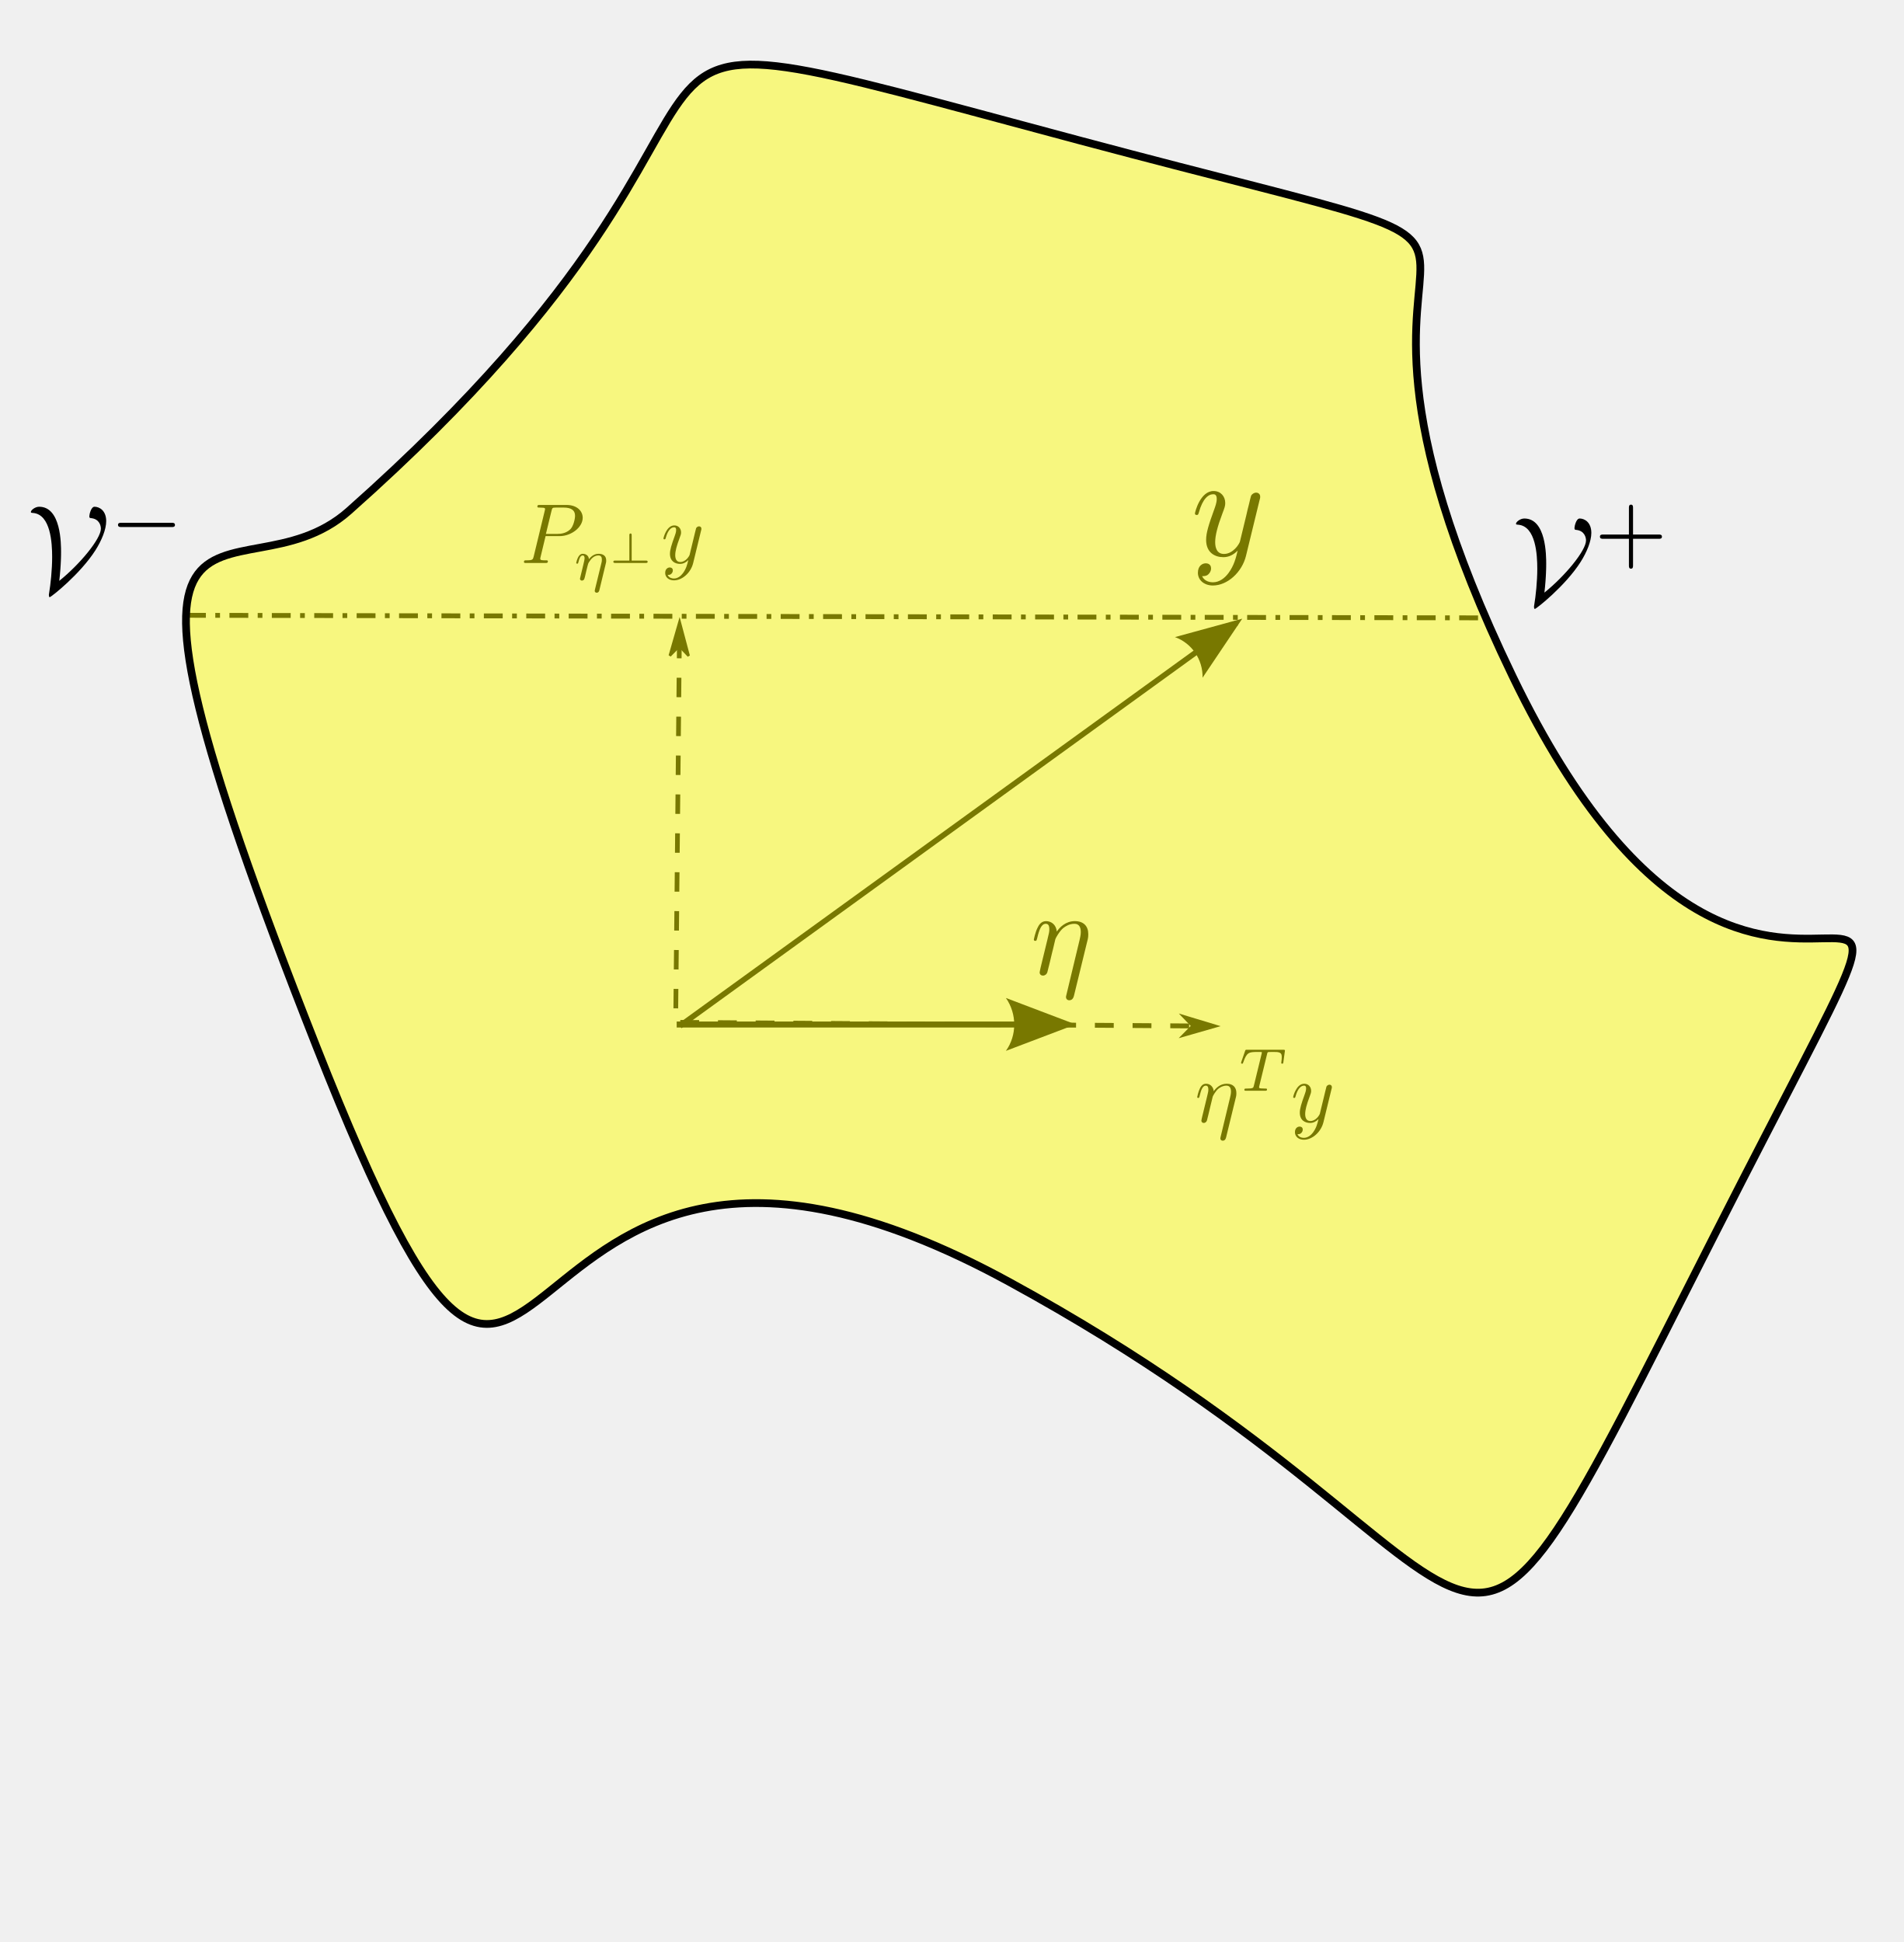
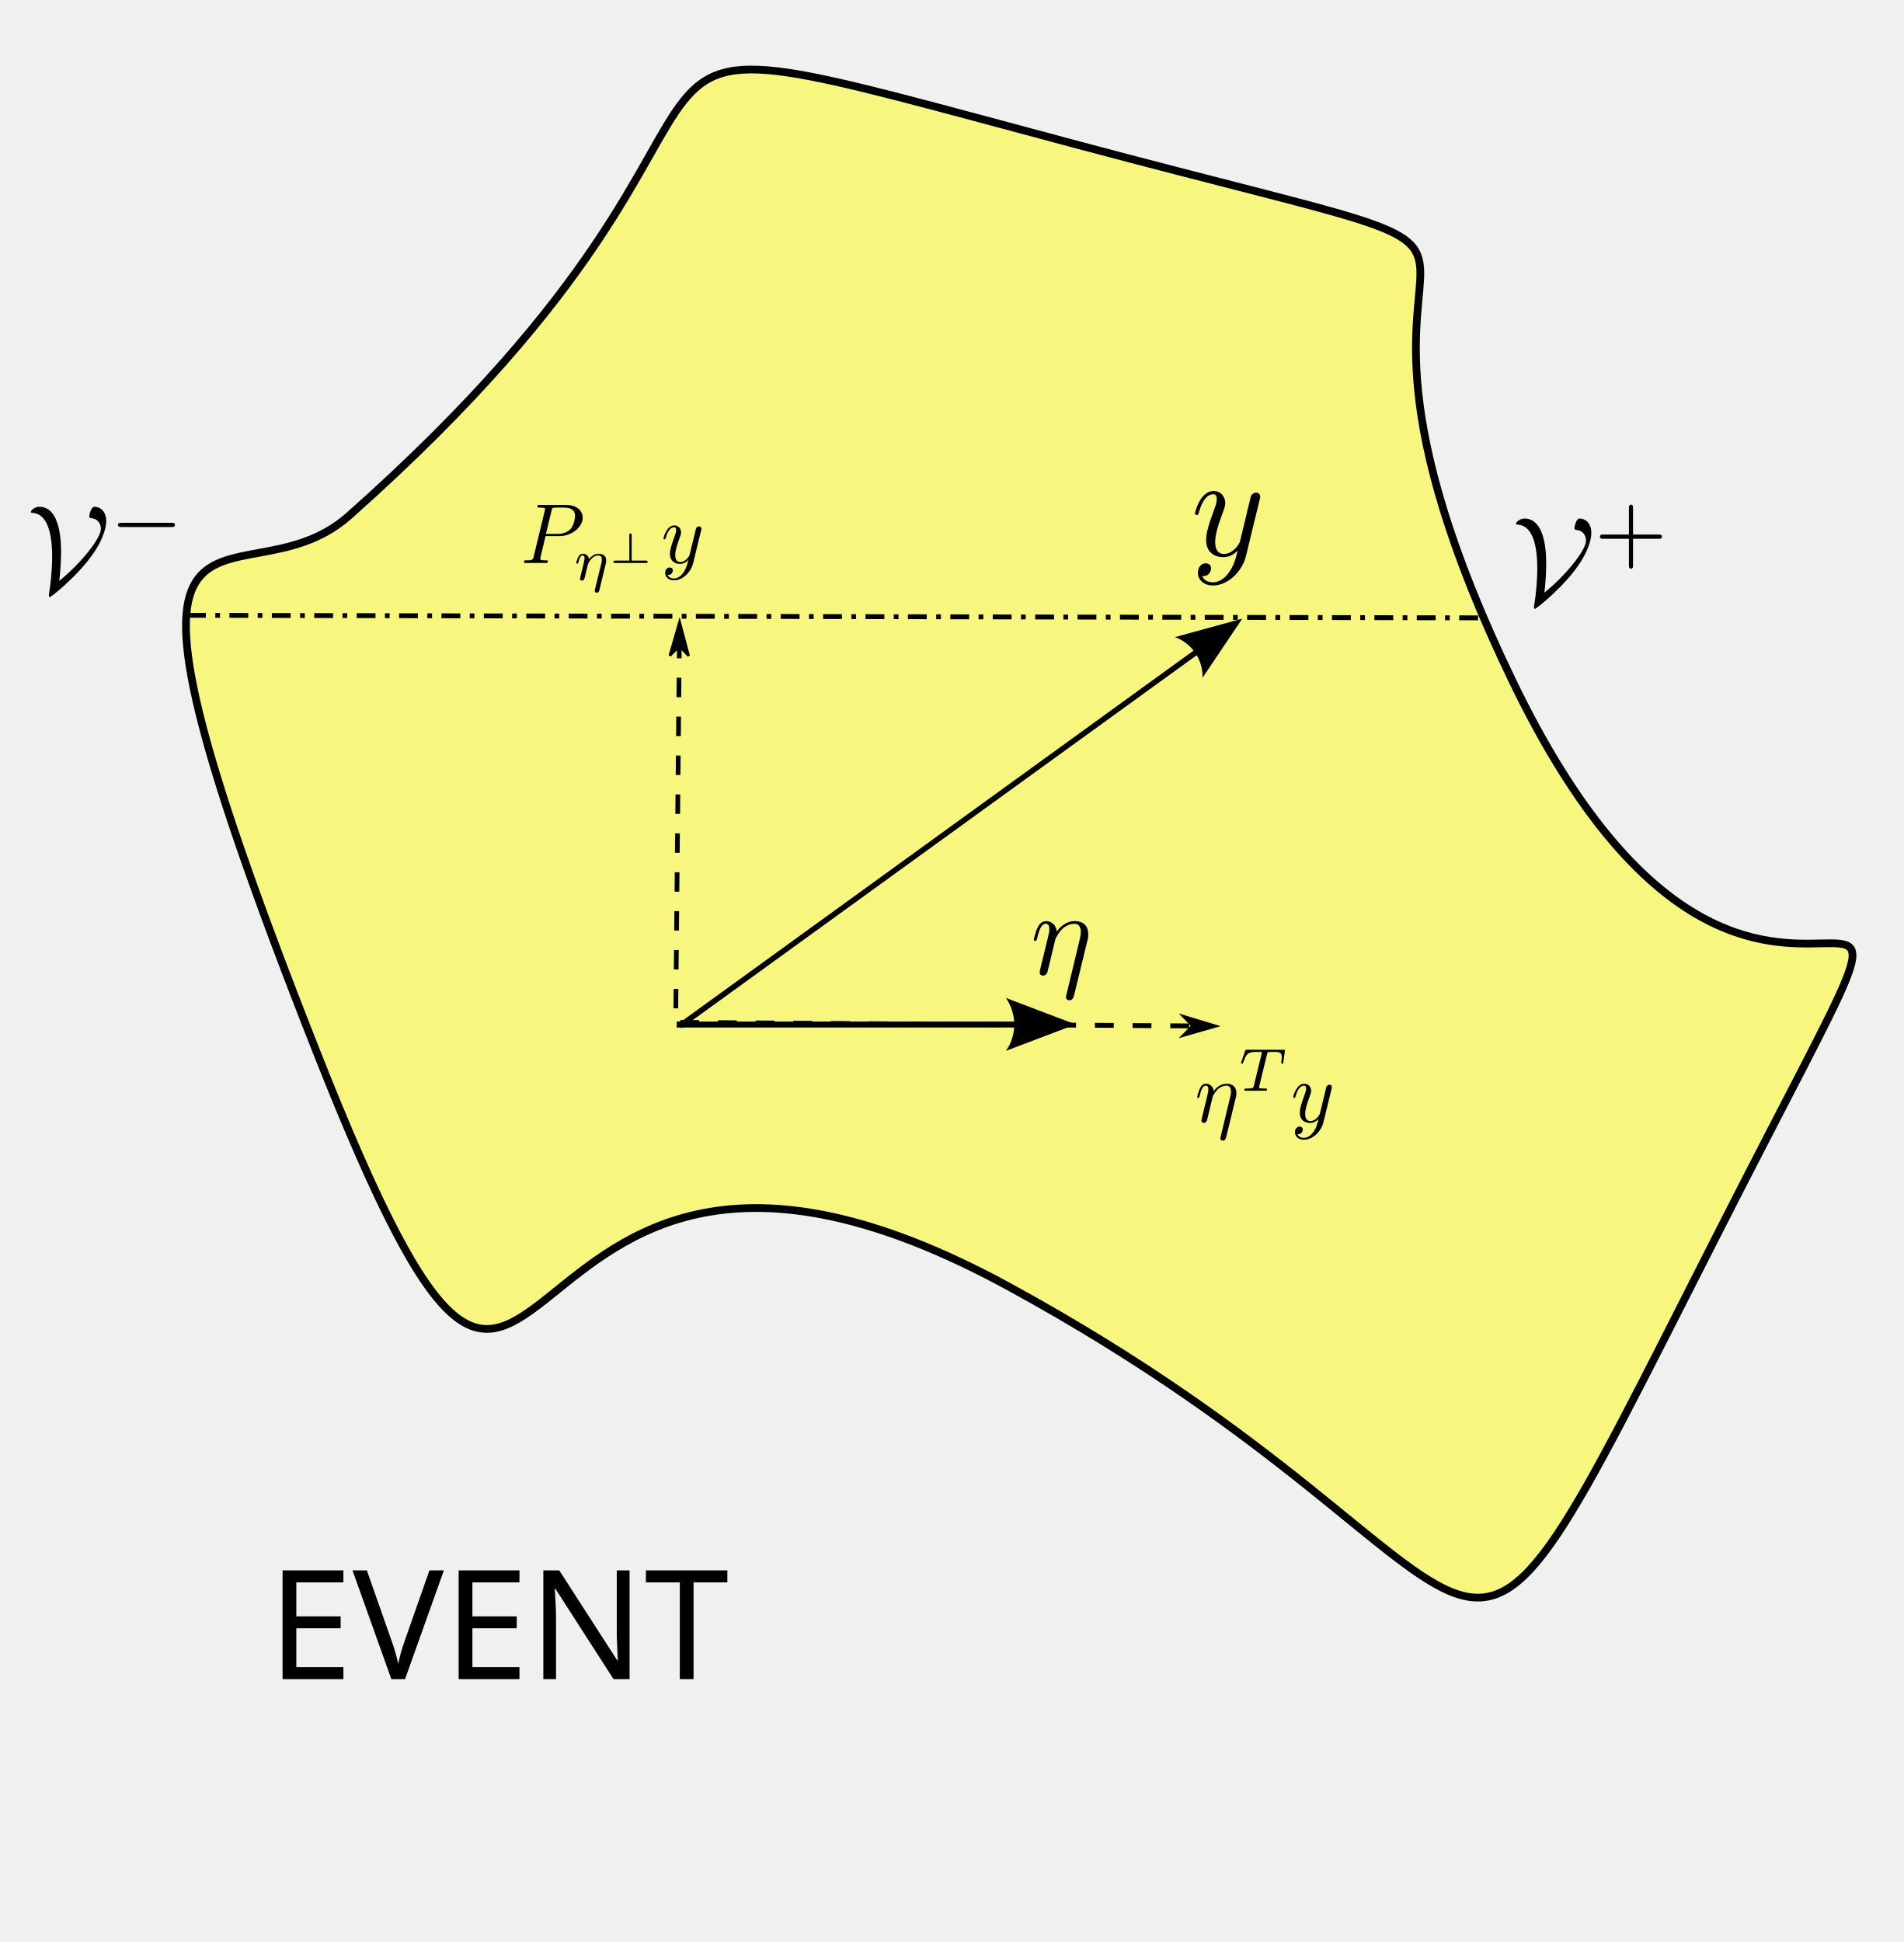
<svg xmlns="http://www.w3.org/2000/svg" xmlns:ns1="http://www.openswatchbook.org/uri/2009/osb" width="500" height="510" id="svg2" version="1.1">
  <defs id="defs4">
    <marker orient="auto" refY="0" refX="0" id="EmptyTriangleOutL" style="overflow:visible">
      <path id="path5072" d="m 5.77,0 -8.65,5 0,-10 8.65,5 z" style="fill:#ffffff;fill-rule:evenodd;stroke:#000000;stroke-width:1pt" transform="matrix(0.8,0,0,0.8,-4.8,0)" />
    </marker>
    <marker orient="auto" refY="0" refX="0" id="Tail" style="overflow:visible">
      <g id="g4948" transform="scale(-1.2,-1.2)">
        <path id="path4950" d="M -3.805,-3.959 0.544,0" style="fill:none;stroke:#000000;stroke-width:0.8;stroke-linecap:round" />
        <path id="path4952" d="M -1.287,-3.959 3.062,0" style="fill:none;stroke:#000000;stroke-width:0.8;stroke-linecap:round" />
        <path id="path4954" d="M 1.305,-3.959 5.654,0" style="fill:none;stroke:#000000;stroke-width:0.8;stroke-linecap:round" />
        <path id="path4956" d="M -3.805,4.178 0.544,0.22" style="fill:none;stroke:#000000;stroke-width:0.8;stroke-linecap:round" />
        <path id="path4958" d="M -1.287,4.178 3.062,0.22" style="fill:none;stroke:#000000;stroke-width:0.8;stroke-linecap:round" />
        <path id="path4960" d="M 1.305,4.178 5.654,0.22" style="fill:none;stroke:#000000;stroke-width:0.8;stroke-linecap:round" />
      </g>
    </marker>
    <marker orient="auto" refY="0" refX="0" id="Arrow1Lend" style="overflow:visible">
      <path id="path4915" d="M 0,0 5,-5 -12.5,0 5,5 0,0 z" style="fill-rule:evenodd;stroke:#000000;stroke-width:1pt" transform="matrix(-0.8,0,0,-0.8,-10,0)" />
    </marker>
    <marker orient="auto" refY="0" refX="0" id="Arrow1Mend" style="overflow:visible">
      <path id="path4921" d="M 0,0 5,-5 -12.5,0 5,5 0,0 z" style="fill-rule:evenodd;stroke:#000000;stroke-width:1pt" transform="matrix(-0.4,0,0,-0.4,-4,0)" />
    </marker>
    <linearGradient id="linearGradient6482" ns1:paint="solid">
      <stop style="stop-color:#000000;stop-opacity:1;" offset="0" id="stop6484" />
    </linearGradient>
    <marker orient="auto" refY="0" refX="0" id="TriangleOutL" style="overflow:visible">
      <path id="path5054" d="m 5.77,0 -8.65,5 0,-10 8.65,5 z" style="fill-rule:evenodd;stroke:#000000;stroke-width:1pt" transform="scale(0.8,0.8)" />
    </marker>
    <marker orient="auto" refY="0" refX="0" id="Arrow2Lend" style="overflow:visible">
      <path id="path4933" style="fill-rule:evenodd;stroke-width:0.625;stroke-linejoin:round" d="M 8.719,4.034 -2.207,0.016 8.719,-4.002 c -1.745,2.372 -1.735,5.617 -6e-7,8.035 z" transform="matrix(-1.1,0,0,-1.1,-1.1,0)" />
    </marker>
    <clipPath clipPathUnits="userSpaceOnUse" id="clipPath11921">
      <rect style="fill:none;stroke-width:1.3;stroke-miterlimit:4;stroke-dasharray:5.2, 2.6, 1.3, 2.6;stroke-dashoffset:0" id="rect11923" width="1211.945" height="1236.245" x="-139.751" y="42.475" ry="0" />
    </clipPath>
    <clipPath clipPathUnits="userSpaceOnUse" id="clipPath11925">
      <rect style="fill:none;stroke-width:1.3;stroke-miterlimit:4;stroke-dasharray:5.2, 2.6, 1.3, 2.6;stroke-dashoffset:0" id="rect11927" width="756.528" height="771.696" x="240.395" y="-267.849" ry="0" />
    </clipPath>
    <clipPath clipPathUnits="userSpaceOnUse" id="clipPath11929">
      <rect style="fill:none;stroke-width:1.3;stroke-miterlimit:4;stroke-dasharray:5.2, 2.6, 1.3, 2.6;stroke-dashoffset:0" id="rect11931" width="1188.922" height="1212.76" x="-556.942" y="-293.509" ry="0" />
    </clipPath>
    <clipPath clipPathUnits="userSpaceOnUse" id="clipPath11933">
      <rect style="fill:none;stroke-width:1.3;stroke-miterlimit:4;stroke-dasharray:5.2, 2.6, 1.3, 2.6;stroke-dashoffset:0" id="rect11935" width="828.691" height="845.307" x="223.545" y="132.898" ry="0" />
    </clipPath>
    <clipPath clipPathUnits="userSpaceOnUse" id="clipPath11937">
      <rect style="fill:none;stroke-width:1.3;stroke-miterlimit:4;stroke-dasharray:5.2, 2.6, 1.3, 2.6;stroke-dashoffset:0" id="rect11939" width="828.691" height="845.307" x="-437.223" y="124.946" ry="0" />
    </clipPath>
    <clipPath clipPathUnits="userSpaceOnUse" id="clipPath11941">
      <rect style="fill:none;stroke-width:1.3;stroke-miterlimit:4;stroke-dasharray:5.2, 2.6, 1.3, 2.6;stroke-dashoffset:0" id="rect11943" width="704.822" height="718.954" x="-207.076" y="177.055" ry="0" />
    </clipPath>
    <clipPath clipPathUnits="userSpaceOnUse" id="clipPath11945">
      <rect style="fill:none;stroke-width:1.3;stroke-miterlimit:4;stroke-dasharray:5.2, 2.6, 1.3, 2.6;stroke-dashoffset:0" id="rect11947" width="519.669" height="530.088" x="104.194" y="139.36" ry="0" />
    </clipPath>
    <clipPath clipPathUnits="userSpaceOnUse" id="clipPath11949">
      <rect style="fill:none;stroke-width:1.3;stroke-miterlimit:4;stroke-dasharray:5.2, 2.6, 1.3, 2.6;stroke-dashoffset:0" id="rect11951" width="855.703" height="872.86" x="-242.481" y="-45.967" ry="0" />
    </clipPath>
    <clipPath clipPathUnits="userSpaceOnUse" id="clipPath11953">
      <rect style="fill:none;stroke-width:1.3;stroke-miterlimit:4;stroke-dasharray:5.2, 2.6, 1.3, 2.6;stroke-dashoffset:0" id="rect11955" width="519.669" height="530.088" x="104.194" y="139.36" ry="0" />
    </clipPath>
    <clipPath clipPathUnits="userSpaceOnUse" id="clipPath11957">
      <rect style="fill:none;stroke-width:1.3;stroke-miterlimit:4;stroke-dasharray:5.2, 2.6, 1.3, 2.6;stroke-dashoffset:0" id="rect11959" width="519.669" height="530.088" x="104.194" y="139.36" ry="0" />
    </clipPath>
    <clipPath clipPathUnits="userSpaceOnUse" id="clipPath11961">
      <rect style="fill:none;stroke-width:1.3;stroke-miterlimit:4;stroke-dasharray:5.2, 2.6, 1.3, 2.6;stroke-dashoffset:0" id="rect11963" width="519.669" height="530.088" x="104.194" y="139.36" ry="0" />
    </clipPath>
    <clipPath clipPathUnits="userSpaceOnUse" id="clipPath11965">
      <rect style="fill:none;stroke-width:1.3;stroke-miterlimit:4;stroke-dasharray:5.2, 2.6, 1.3, 2.6;stroke-dashoffset:0" id="rect11967" width="519.669" height="530.088" x="104.194" y="139.36" ry="0" />
    </clipPath>
    <clipPath clipPathUnits="userSpaceOnUse" id="clipPath11969">
      <rect style="fill:none;stroke-width:1.3;stroke-miterlimit:4;stroke-dasharray:5.2, 2.6, 1.3, 2.6;stroke-dashoffset:0" id="rect11971" width="519.669" height="530.088" x="104.194" y="139.36" ry="0" />
    </clipPath>
    <clipPath clipPathUnits="userSpaceOnUse" id="clipPath11973">
      <rect style="fill:none;stroke-width:1.3;stroke-miterlimit:4;stroke-dasharray:5.2, 2.6, 1.3, 2.6;stroke-dashoffset:0" id="rect11975" width="519.669" height="530.088" x="104.194" y="139.36" ry="0" />
    </clipPath>
  </defs>
+   <g id="layer2">
+     <path style="fill:#ffff00;fill-opacity:0.471;stroke:#000000;stroke-width:2.03;stroke-linecap:round;stroke-miterlimit:4;stroke-opacity:1;stroke-dasharray:none" d="M 450.442,325.238 C 372.531,478.554 409.441,416.708 264.92,337.89 120.398,259.073 149.144,443.474 83.074,276.09 17.004,108.707 61.636,162.075 91.639,135.453 226.039,16.199 127.681,-3.449 283.322,38.127 c 155.641,41.576 45.469,-0.969 113.904,140.784 68.435,141.753 131.127,-6.989 53.216,146.327 z" id="path4374" />
+     <text xml:space="preserve" style="font-size:40px;font-style:normal;font-weight:normal;line-height:125%;letter-spacing:0px;word-spacing:0px;fill:#000000;fill-opacity:1;stroke:none;font-family:Sans" x="70.331" y="440.971" id="text4333">
+       <tspan id="tspan4335" x="70.331" y="440.971">EVENT</tspan>
+     </text>
+     <text id="text4337" y="440.971" x="70.331" style="font-size:40px;font-style:normal;font-weight:normal;line-height:125%;letter-spacing:0px;word-spacing:0px;fill:#000000;fill-opacity:1;stroke:none;font-family:Sans" xml:space="preserve">
+       <tspan y="440.971" x="70.331" id="tspan4339" />
+     </text>
+   </g>
  <g id="layer1" transform="translate(0,-542.3622)">
    <path style="fill:none;stroke:#000000;stroke-width:1.6;stroke-linecap:butt;stroke-linejoin:miter;stroke-miterlimit:4;stroke-opacity:1;stroke-dasharray:none;marker-end:url(#Arrow2Lend)" d="m 335.248,397.934 107.943,0" id="path5898" clip-path="url(#clipPath11969)" transform="matrix(0.9517974,0,0,0.9822087,-141.386,420.5625)" />
    <path id="path6488" d="M 336.151,398.305 489.678,290.587" style="fill:none;stroke:#000000;stroke-width:1.5;stroke-linecap:butt;stroke-linejoin:miter;stroke-miterlimit:4;stroke-opacity:1;stroke-dasharray:none;marker-end:url(#Arrow2Lend)" clip-path="url(#clipPath11965)" transform="matrix(0.9517974,0,0,0.9822087,-141.386,420.5625)" />
    <rect style="fill:none;stroke-width:1;stroke-miterlimit:4;stroke-dasharray:3, 3;stroke-dashoffset:0" id="rect6496" width="17" height="15" x="519" y="384.362" clip-path="url(#clipPath11961)" transform="matrix(0.9517974,0,0,0.9822087,-141.386,420.5625)" />
    <path style="fill:none;stroke:#000000;stroke-width:1.3;stroke-linecap:butt;stroke-linejoin:miter;stroke-miterlimit:4;stroke-opacity:1;stroke-dasharray:5.2, 5.2;stroke-dashoffset:0;marker-end:url(#Arrow1Mend)" d="m 336.238,397.371 146.524,0.983" id="path6686" clip-path="url(#clipPath11957)" transform="matrix(0.9517974,0,0,0.9822087,-141.386,420.5625)" />
    <path id="path8632" d="m 200.148,288.518 356.704,0.688" style="fill:none;stroke:#000000;stroke-width:1.3;stroke-linecap:butt;stroke-linejoin:miter;stroke-miterlimit:4;stroke-opacity:1;stroke-dasharray:5.2, 2.6, 1.3, 2.6;stroke-dashoffset:0;marker-end:none" clip-path="url(#clipPath11953)" transform="matrix(0.9517974,0,0,0.9822087,-141.386,420.5625)" />
    <g transform="matrix(0.5780268,0,0,0.5964956,97.94621,584.862)" id="g10448" clip-path="url(#clipPath11949)">
      <g style="font-style:normal;font-variant:normal;font-weight:normal;font-stretch:normal;letter-spacing:normal;word-spacing:normal;text-anchor:start;fill:none;stroke:#000000;stroke-linecap:butt;stroke-linejoin:miter;stroke-miterlimit:10.433;stroke-opacity:1;stroke-dasharray:none;stroke-dashoffset:0" id="content" transform="matrix(1.062992,0,0,-1.062992,-186.0236,789.2717)" xml:space="preserve" stroke-miterlimit="10.433" font-style="normal" font-variant="normal" font-weight="normal" font-stretch="normal" font-size-adjust="none" letter-spacing="normal" word-spacing="normal">
        <path style="fill:#000000;stroke-width:0" d="m 480.31,419.8 0.04,0.16 0.05,0.16 0.04,0.16 0.04,0.16 0.03,0.15 0.03,0.16 0.03,0.16 0.03,0.17 0.03,0.16 0.02,0.18 0.01,0.09 0.01,0.09 0,0.1 0.01,0.1 0.01,0.1 0,0.1 0.01,0.11 0,0.1 0,0.12 0.01,0.11 0,0.12 0,0.13 c 0,3.24 -2,5.33 -5.73,5.33 -3.94,0 -6.53,-2.59 -7.72,-4.34 -0.25,2.84 -2.34,4.34 -4.58,4.34 -2.3,0 -3.24,-1.95 -3.69,-2.84 -0.9,-1.7 -1.54,-4.68 -1.54,-4.83 0,-0.5 0.49,-0.5 0.59,-0.5 0.5,0 0.55,0.05 0.85,1.14 0.84,3.54 1.84,5.93 3.64,5.93 0.84,0 1.54,-0.4 1.54,-2.29 0,-1.04 -0.15,-1.59 -0.8,-4.18 l -2.89,-11.51 c -0.15,-0.75 -0.45,-1.89 -0.45,-2.14 0,-0.9 0.7,-1.35 1.45,-1.35 0.6,0 1.5,0.4 1.84,1.4 0.05,0.1 0.65,2.44 0.95,3.68 l 1.1,4.49 c 0.29,1.09 0.59,2.19 0.84,3.34 0.1,0.29 0.5,1.94 0.55,2.23 0.15,0.45 1.7,3.24 3.39,4.59 1.09,0.8 2.64,1.74 4.78,1.74 2.14,0 2.69,-1.69 2.69,-3.49 0,-0.25 0,-1.14 -0.5,-3.13 l -5.68,-22.92 c -0.15,-0.59 -0.15,-0.7 -0.15,-0.79 0,-0.75 0.55,-1.35 1.4,-1.35 1.54,0 1.89,1.44 2.04,1.99 z" id="path10451" />
      </g>
    </g>
    <flowRoot style="font-size:40px;font-style:normal;font-weight:normal;line-height:125%;letter-spacing:0px;word-spacing:0px;fill:#000000;fill-opacity:1;stroke:none;font-family:Sans" id="flowRoot10486" xml:space="preserve">
      <flowRegion id="flowRegion10488">
        <rect y="350.362" x="311" height="44" width="51" id="rect10490" />
      </flowRegion>
      <flowPara id="flowPara10492" />
    </flowRoot>
    <path id="path10692" d="m 335.006,393.611 1.025,-102.075" style="fill:none;stroke:#000000;stroke-width:1.3;stroke-linecap:butt;stroke-linejoin:miter;stroke-miterlimit:4;stroke-opacity:1;stroke-dasharray:5.2, 5.2;stroke-dashoffset:0;marker-end:url(#Arrow1Mend)" clip-path="url(#clipPath11945)" transform="matrix(0.9517974,0,0,0.9822087,-141.386,420.5625)" />
    <g transform="matrix(0.7017648,0,0,0.7241872,103.1042,429.222)" id="g11019" clip-path="url(#clipPath11941)">
      <g style="font-style:normal;font-variant:normal;font-weight:normal;font-stretch:normal;letter-spacing:normal;word-spacing:normal;text-anchor:start;fill:none;stroke:#000000;stroke-linecap:butt;stroke-linejoin:miter;stroke-miterlimit:10.433;stroke-opacity:1;stroke-dasharray:none;stroke-dashoffset:0" id="g11021" transform="matrix(1.062992,0,0,-1.062992,-186.0236,789.2717)" xml:space="preserve" stroke-miterlimit="10.433" font-style="normal" font-variant="normal" font-weight="normal" font-stretch="normal" font-size-adjust="none" letter-spacing="normal" word-spacing="normal">
        <path style="fill:#000000;stroke-width:0" d="m 480.21,424.98 0.01,0.03 0.01,0.03 0.01,0.03 0.01,0.03 0.01,0.06 0.02,0.05 0.01,0.06 0.01,0.04 0.02,0.05 0.01,0.04 0.01,0.04 0.01,0.04 0,0.04 0.01,0.04 0.01,0.03 0,0.03 0.01,0.03 0.01,0.03 0,0.03 0,0.03 0.01,0.03 0,0.02 0,0.06 0.01,0.05 0,0.05 0,0.05 0,0.03 0,0.03 0,0.03 0,0.03 c 0,0.9 -0.7,1.35 -1.45,1.35 -0.5,0 -1.29,-0.3 -1.74,-1.05 -0.1,-0.24 -0.5,-1.79 -0.7,-2.69 -0.34,-1.29 -0.7,-2.64 -0.99,-3.98 l -2.24,-8.97 c -0.2,-0.74 -2.34,-4.23 -5.63,-4.23 -2.54,0 -3.09,2.19 -3.09,4.03 0,2.3 0.84,5.38 2.54,9.77 0.8,2.04 1,2.59 1,3.58 0,2.25 -1.6,4.09 -4.09,4.09 -4.73,0 -6.57,-7.23 -6.57,-7.67 0,-0.5 0.49,-0.5 0.59,-0.5 0.5,0 0.55,0.1 0.8,0.9 1.34,4.68 3.34,6.17 5.03,6.17 0.4,0 1.25,0 1.25,-1.59 0,-1.25 -0.5,-2.54 -0.85,-3.49 -1.99,-5.28 -2.89,-8.12 -2.89,-10.46 0,-4.43 3.14,-5.93 6.08,-5.93 1.94,0 3.63,0.85 5.03,2.25 -0.65,-2.6 -1.25,-5.04 -3.24,-7.68 -1.29,-1.69 -3.19,-3.14 -5.48,-3.14 -0.7,0 -2.94,0.16 -3.79,2.1 0.8,0 1.45,0 2.15,0.59 0.49,0.45 0.99,1.1 0.99,2.05 0,1.54 -1.34,1.74 -1.84,1.74 -1.15,0 -2.79,-0.8 -2.79,-3.24 0,-2.49 2.19,-4.33 5.28,-4.33 5.13,0 10.26,4.53 11.66,10.16 z" id="path11023" />
      </g>
    </g>
    <g id="g11110" transform="matrix(0.5968682,0,0,0.615939,218.7502,480.4838)" clip-path="url(#clipPath11937)">
      <g word-spacing="normal" letter-spacing="normal" font-size-adjust="none" font-stretch="normal" font-weight="normal" font-variant="normal" font-style="normal" stroke-miterlimit="10.433" xml:space="preserve" transform="matrix(1.062992,0,0,-1.062992,-186.0236,789.2717)" id="g11112" style="font-style:normal;font-variant:normal;font-weight:normal;font-stretch:normal;letter-spacing:normal;word-spacing:normal;text-anchor:start;fill:none;stroke:#000000;stroke-linecap:butt;stroke-linejoin:miter;stroke-miterlimit:10.433;stroke-opacity:1;stroke-dasharray:none;stroke-dashoffset:0">
        <path id="path11114" d="m 469.45,410.29 0.07,0.56 0.06,0.56 0.06,0.55 0.06,0.54 0.05,0.53 0.04,0.51 0.05,0.51 0.04,0.49 0.04,0.48 0.03,0.46 0.03,0.45 0.03,0.44 0.03,0.43 0.02,0.41 0.02,0.39 0.02,0.38 0.02,0.36 0.01,0.35 0.01,0.33 0.02,0.32 0,0.29 0.01,0.28 0.01,0.26 0,0.24 0.01,0.23 0,0.2 0,0.19 0,0.16 0,0.14 0,0.13 0,0.1 0.01,0.08 c 0,3.54 0,18.38 -9.07,18.38 -1.69,0 -3.43,-1.39 -3.43,-2.09 0,-0.35 0.24,-0.35 0.94,-0.4 7.27,-0.65 7.87,-12.05 7.87,-17.68 0,-5.03 -0.65,-11.01 -1.24,-14.35 -0.11,-0.6 -0.11,-0.7 -0.11,-0.89 0,-0.25 0,-0.85 0.36,-0.85 0.54,0 12.6,9.21 18.92,18.83 2.54,3.88 4.44,8.32 4.44,11.65 0,4.24 -2.79,5.78 -4.84,5.78 -1.44,0 -2.14,-3.14 -2.14,-3.78 0,-0.75 0.25,-0.75 0.85,-0.8 3.34,-0.4 3.93,-3.04 3.93,-4.23 0,-4.04 -8.66,-14.25 -17.23,-20.92 z" style="fill:#000000;stroke-width:0" />
        <path id="path11116" d="m 506.14,431.88 h 10.67 c 0.46,0 1.29,0 1.29,0.84 0,0.87 -0.8,0.87 -1.29,0.87 h -10.67 v 10.7 c 0,0.46 0,1.29 -0.83,1.29 -0.87,0 -0.87,-0.8 -0.87,-1.29 v -10.7 h -10.71 c -0.45,0 -1.29,0 -1.29,-0.84 0,-0.87 0.8,-0.87 1.29,-0.87 h 10.71 v -10.7 c 0,-0.46 0,-1.29 0.83,-1.29 0.87,0 0.87,0.8 0.87,1.29 z" style="fill:#000000;stroke-width:0" />
      </g>
    </g>
    <g transform="matrix(0.5968682,0,0,0.615939,-175.641,475.5863)" id="g11162" clip-path="url(#clipPath11933)">
      <g transform="translate(7.343024,2.937209)" id="g11217">
        <g style="font-style:normal;font-variant:normal;font-weight:normal;font-stretch:normal;letter-spacing:normal;word-spacing:normal;text-anchor:start;fill:none;stroke:#000000;stroke-linecap:butt;stroke-linejoin:miter;stroke-miterlimit:10.433;stroke-opacity:1;stroke-dasharray:none;stroke-dashoffset:0" id="g11219" transform="matrix(1.062992,0,0,-1.062992,-186.0236,789.2717)" xml:space="preserve" stroke-miterlimit="10.433" font-style="normal" font-variant="normal" font-weight="normal" font-stretch="normal" font-size-adjust="none" letter-spacing="normal" word-spacing="normal">
          <path style="fill:#000000;stroke-width:0" d="m 469.45,410.29 0.07,0.56 0.06,0.56 0.06,0.55 0.06,0.54 0.05,0.53 0.04,0.51 0.05,0.51 0.04,0.49 0.04,0.48 0.03,0.46 0.03,0.45 0.03,0.44 0.03,0.43 0.02,0.41 0.02,0.39 0.02,0.38 0.02,0.36 0.01,0.35 0.01,0.33 0.02,0.32 0,0.29 0.01,0.28 0.01,0.26 0,0.24 0.01,0.23 0,0.2 0,0.19 0,0.16 0,0.14 0,0.13 0,0.1 0.01,0.08 c 0,3.54 0,18.38 -9.07,18.38 -1.69,0 -3.43,-1.39 -3.43,-2.09 0,-0.35 0.24,-0.35 0.94,-0.4 7.27,-0.65 7.87,-12.05 7.87,-17.68 0,-5.03 -0.65,-11.01 -1.24,-14.35 -0.11,-0.6 -0.11,-0.7 -0.11,-0.89 0,-0.25 0,-0.85 0.36,-0.85 0.54,0 12.6,9.21 18.92,18.83 2.54,3.88 4.44,8.32 4.44,11.65 0,4.24 -2.79,5.78 -4.84,5.78 -1.44,0 -2.14,-3.14 -2.14,-3.78 0,-0.75 0.25,-0.75 0.85,-0.8 3.34,-0.4 3.93,-3.04 3.93,-4.23 0,-4.04 -8.66,-14.25 -17.23,-20.92 z" id="path11221" />
          <path style="fill:#000000;stroke-width:0" d="m 515.94,431.88 0.05,0 0.06,0 0.05,0 0.06,0 0.12,0 0.06,0.01 0.05,0 0.06,0.01 0.06,0 0.06,0.01 0.06,0.01 0.05,0.02 0.06,0.01 0.06,0.02 0.05,0.01 0.05,0.02 0.05,0.03 0.05,0.02 0.04,0.03 0.04,0.04 0.05,0.03 0.03,0.04 0.02,0.02 0.02,0.02 0.01,0.03 0.02,0.02 0.01,0.02 0.02,0.03 0.01,0.03 0.01,0.02 0.01,0.03 0.01,0.03 0.01,0.03 0,0.03 0.01,0.04 0.01,0.03 0,0.04 0,0.03 0.01,0.04 0,0.04 c 0,0.87 -0.81,0.87 -1.4,0.87 h -20.78 c -0.56,0 -1.39,0 -1.39,-0.84 0,-0.87 0.8,-0.87 1.39,-0.87 z" id="path11223" />
        </g>
      </g>
    </g>
    <g id="g11325" transform="matrix(0.4160236,0,0,0.4293162,189.4869,683.4514)" clip-path="url(#clipPath11929)">
      <g word-spacing="normal" letter-spacing="normal" font-size-adjust="none" font-stretch="normal" font-weight="normal" font-variant="normal" font-style="normal" stroke-miterlimit="10.433" xml:space="preserve" transform="matrix(1.062992,0,0,-1.062992,-186.0236,789.2717)" id="g11327" style="font-style:normal;font-variant:normal;font-weight:normal;font-stretch:normal;letter-spacing:normal;word-spacing:normal;text-anchor:start;fill:none;stroke:#000000;stroke-linecap:butt;stroke-linejoin:miter;stroke-miterlimit:10.433;stroke-opacity:1;stroke-dasharray:none;stroke-dashoffset:0">
        <path id="path11329" d="m 480.31,419.8 0.04,0.16 0.05,0.16 0.04,0.16 0.04,0.16 0.03,0.15 0.03,0.16 0.03,0.16 0.03,0.17 0.03,0.16 0.02,0.18 0.01,0.09 0.01,0.09 0,0.1 0.01,0.1 0.01,0.1 0,0.1 0.01,0.11 0,0.1 0,0.12 0.01,0.11 0,0.12 0,0.13 c 0,3.24 -2,5.33 -5.73,5.33 -3.94,0 -6.53,-2.59 -7.72,-4.34 -0.25,2.84 -2.34,4.34 -4.58,4.34 -2.3,0 -3.24,-1.95 -3.69,-2.84 -0.9,-1.7 -1.54,-4.68 -1.54,-4.83 0,-0.5 0.49,-0.5 0.59,-0.5 0.5,0 0.55,0.05 0.85,1.14 0.84,3.54 1.84,5.93 3.64,5.93 0.84,0 1.54,-0.4 1.54,-2.29 0,-1.04 -0.15,-1.59 -0.8,-4.18 l -2.89,-11.51 c -0.15,-0.75 -0.45,-1.89 -0.45,-2.14 0,-0.9 0.7,-1.35 1.45,-1.35 0.6,0 1.5,0.4 1.84,1.4 0.05,0.1 0.65,2.44 0.95,3.68 l 1.1,4.49 c 0.29,1.09 0.59,2.19 0.84,3.34 0.1,0.29 0.5,1.94 0.55,2.23 0.15,0.45 1.7,3.24 3.39,4.59 1.09,0.8 2.64,1.74 4.78,1.74 2.14,0 2.69,-1.69 2.69,-3.49 0,-0.25 0,-1.14 -0.5,-3.13 l -5.68,-22.92 c -0.15,-0.59 -0.15,-0.7 -0.15,-0.79 0,-0.75 0.55,-1.35 1.4,-1.35 1.54,0 1.89,1.44 2.04,1.99 z" style="fill:#000000;stroke-width:0" />
        <path id="path11331" d="m 498.95,445.1 0.01,0.04 0.01,0.05 0.01,0.04 0.01,0.05 0.01,0.04 0.01,0.04 0.01,0.04 0.01,0.04 0.02,0.07 0.02,0.07 0.02,0.06 0.02,0.06 0.02,0.05 0.02,0.05 0.02,0.05 0.02,0.05 0.03,0.04 0.02,0.03 0.03,0.04 0.02,0.03 0.03,0.03 0.03,0.03 0.03,0.02 0.03,0.02 0.04,0.02 0.04,0.02 0.04,0.01 0.04,0.02 0.05,0.01 0.04,0.01 0.06,0.01 0.05,0.01 0.06,0.01 0.06,0.01 0.07,0 0.07,0.01 c 0.17,0.04 1.39,0.04 2.09,0.04 2.13,0 3.03,0 3.9,-0.28 1.57,-0.49 1.64,-1.5 1.64,-2.76 0,-0.55 0,-1.01 -0.24,-2.82 l -0.07,-0.39 c 0,-0.34 0.24,-0.52 0.59,-0.52 0.52,0 0.6,0.32 0.67,0.87 l 0.94,6.66 c 0,0.49 -0.42,0.49 -1.05,0.49 h -21.45 c -0.87,0 -0.94,0 -1.18,-0.73 l -2.2,-6.17 c -0.03,-0.14 -0.17,-0.46 -0.17,-0.63 0,-0.14 0.07,-0.49 0.59,-0.49 0.46,0 0.52,0.18 0.73,0.84 2.03,5.58 3.18,5.93 8.48,5.93 h 1.46 c 1.05,0 1.08,-0.04 1.08,-0.35 0,-0.04 0,-0.21 -0.14,-0.74 l -4.6,-18.34 c -0.31,-1.28 -0.42,-1.64 -4.08,-1.64 -1.25,0 -1.57,0 -1.57,-0.76 0,-0.11 0.07,-0.49 0.59,-0.49 h 12.07 c 0.28,0 0.8,0 0.8,0.77 0,0.48 -0.35,0.48 -1.43,0.48 -0.66,0 -1.36,0.04 -2.02,0.07 -1.19,0.11 -1.26,0.25 -1.26,0.67 0,0.24 0,0.31 0.14,0.8 z" style="fill:#000000;stroke-width:0" />
        <path id="path11333" d="m 537.21,424.98 0.01,0.03 0.01,0.03 0.01,0.03 0.01,0.03 0.01,0.06 0.02,0.05 0.01,0.06 0.01,0.04 0.02,0.05 0.01,0.04 0.01,0.04 0.01,0.04 0,0.04 0.01,0.04 0.01,0.03 0,0.03 0.01,0.03 0.01,0.03 0,0.03 0,0.03 0.01,0.03 0,0.02 0,0.06 0.01,0.05 0,0.05 0,0.05 0,0.03 0,0.03 0,0.03 0,0.03 c 0,0.9 -0.7,1.35 -1.44,1.35 -0.5,0 -1.3,-0.3 -1.75,-1.05 -0.1,-0.24 -0.5,-1.79 -0.7,-2.69 -0.34,-1.29 -0.7,-2.64 -0.99,-3.98 l -2.25,-8.97 c -0.19,-0.74 -2.33,-4.23 -5.62,-4.23 -2.54,0 -3.09,2.19 -3.09,4.03 0,2.3 0.84,5.38 2.54,9.77 0.8,2.04 0.99,2.59 0.99,3.58 0,2.25 -1.59,4.09 -4.08,4.09 -4.73,0 -6.57,-7.23 -6.57,-7.67 0,-0.5 0.49,-0.5 0.59,-0.5 0.5,0 0.55,0.1 0.8,0.9 1.34,4.68 3.34,6.17 5.03,6.17 0.4,0 1.25,0 1.25,-1.59 0,-1.25 -0.5,-2.54 -0.85,-3.49 -1.99,-5.28 -2.89,-8.12 -2.89,-10.46 0,-4.43 3.14,-5.93 6.08,-5.93 1.94,0 3.63,0.85 5.03,2.25 -0.65,-2.6 -1.25,-5.04 -3.24,-7.68 -1.29,-1.69 -3.19,-3.14 -5.48,-3.14 -0.7,0 -2.94,0.16 -3.79,2.1 0.8,0 1.45,0 2.15,0.59 0.49,0.45 0.99,1.1 0.99,2.05 0,1.54 -1.34,1.74 -1.84,1.74 -1.15,0 -2.79,-0.8 -2.79,-3.24 0,-2.49 2.19,-4.33 5.28,-4.33 5.13,0 10.26,4.53 11.66,10.16 z" style="fill:#000000;stroke-width:0" />
      </g>
    </g>
    <g id="g11591" transform="matrix(0.4081204,0,0,0.4211604,14.82116,539.5542)" clip-path="url(#clipPath11921)">
      <g word-spacing="normal" letter-spacing="normal" font-size-adjust="none" font-stretch="normal" font-weight="normal" font-variant="normal" font-style="normal" stroke-miterlimit="10.433" xml:space="preserve" transform="matrix(1.062992,0,0,-1.062992,-186.0236,789.2717)" id="g11593" style="font-style:normal;font-variant:normal;font-weight:normal;font-stretch:normal;letter-spacing:normal;word-spacing:normal;text-anchor:start;fill:none;stroke:#000000;stroke-linecap:butt;stroke-linejoin:miter;stroke-miterlimit:10.433;stroke-opacity:1;stroke-dasharray:none;stroke-dashoffset:0">
        <path id="path11595" d="m 471.09,421.74 0.2,1.3 3.39,13.55 c 0.45,1.74 0.55,1.89 2.69,1.89 h 4.78 c 4.14,0 6.78,-1.35 6.78,-4.78 0,-1.95 -1,-6.23 -2.94,-8.02 -2.49,-2.25 -5.48,-2.64 -7.67,-2.64 h -7.03 l -0.2,-1.3 h 8.47 c 7.08,0 14,5.18 14,10.76 0,3.84 -3.29,7.52 -9.81,7.52 h -16.14 c -0.95,0 -1.5,0 -1.5,-0.95 0,-0.59 0.45,-0.59 1.45,-0.59 0.64,0 1.54,-0.05 2.14,-0.1 0.8,-0.1 1.09,-0.25 1.09,-0.8 0,-0.2 -0.04,-0.35 -0.2,-0.94 l -6.67,-26.75 c -0.5,-1.95 -0.6,-2.35 -4.53,-2.35 -0.85,0 -1.4,0 -1.4,-0.94 0,-0.6 0.6,-0.6 0.75,-0.6 h 12.75 c 0.35,0 1,0 1,1 0,0.54 -0.45,0.54 -1.4,0.54 -1.84,0 -3.23,0 -3.23,0.9 0,0.3 0.1,0.55 0.14,0.85 z" style="fill:#000000;stroke-width:0" />
        <path id="path11597" d="m 507.49,405.48 0.02,0.09 0.03,0.09 0.01,0.08 0.02,0.07 0.02,0.08 0.02,0.07 0.01,0.06 0.02,0.06 0.01,0.06 0.01,0.06 0.02,0.06 0.01,0.05 0.01,0.05 0.01,0.05 0.01,0.1 0.02,0.1 0.01,0.09 0,0.1 0.01,0.05 0,0.05 0,0.06 0.01,0.05 0,0.06 0,0.06 0,0.06 0,0.07 0,0.07 0,0.07 c 0,0.56 0,2.03 -1.29,3.04 -0.59,0.45 -1.6,0.94 -3.24,0.94 -1.47,0 -3.63,-0.39 -5.9,-3.14 -0.24,2.62 -2.61,3.14 -3.69,3.14 -1.36,0 -2.2,-0.91 -2.76,-1.85 -0.69,-1.19 -1.25,-3.28 -1.25,-3.49 0,-0.45 0.49,-0.45 0.59,-0.45 0.49,0 0.52,0.11 0.77,1.05 0.52,2.02 1.18,3.76 2.54,3.76 0.91,0 1.16,-0.77 1.16,-1.71 0,-0.66 -0.32,-1.95 -0.56,-2.89 -0.25,-0.94 -0.6,-2.37 -0.77,-3.14 l -1.12,-4.46 c -0.14,-0.46 -0.34,-1.33 -0.34,-1.43 0,-0.77 0.62,-1.12 1.18,-1.12 0.63,0 1.19,0.46 1.36,0.77 0.17,0.31 0.45,1.43 0.63,2.16 0.17,0.66 0.56,2.27 0.76,3.14 0.21,0.76 0.43,1.53 0.6,2.33 0.38,1.5 0.38,1.57 1.08,2.65 1.12,1.71 2.86,3.7 5.58,3.7 1.95,0 2.06,-1.6 2.06,-2.44 0,-0.94 -0.07,-1.26 -0.25,-1.92 l -3.94,-15.65 c -0.14,-0.53 -0.14,-0.7 -0.14,-0.74 0,-0.76 0.63,-1.11 1.19,-1.11 1.25,0 1.57,1.18 1.67,1.67 z" style="fill:#000000;stroke-width:0" />
        <path id="path11599" d="m 523.2,422.21 -0.01,0.04 0,0.04 0,0.04 0,0.05 0,0.04 0,0.04 0,0.05 -0.01,0.04 0,0.04 -0.01,0.05 0,0.04 -0.01,0.05 -0.01,0.04 -0.01,0.05 -0.02,0.04 -0.01,0.04 -0.02,0.04 -0.02,0.04 -0.02,0.04 -0.02,0.03 -0.03,0.04 -0.03,0.03 -0.03,0.03 -0.02,0.01 -0.02,0.01 -0.02,0.02 -0.02,0.01 -0.02,0.01 -0.02,0.01 -0.02,0.01 -0.02,0.01 -0.03,0.01 -0.02,0.01 -0.03,0 -0.02,0.01 -0.03,0 -0.03,0.01 -0.03,0 -0.03,0 -0.03,0 -0.03,0.01 c -0.7,0 -0.7,-0.7 -0.7,-1.08 v -14.82 h -8.62 c -0.37,0 -1.07,0 -1.07,-0.69 0,-0.7 0.7,-0.7 1.07,-0.7 h 18.63 c 0.41,0 1.08,0 1.08,0.7 0,0.69 -0.67,0.69 -1.08,0.69 h -8.61 z" style="fill:#000000;stroke-width:0" />
        <path id="path11601" d="m 565.21,424.98 0.01,0.03 0.01,0.03 0.01,0.03 0.01,0.03 0.01,0.06 0.02,0.05 0.01,0.06 0.01,0.04 0.02,0.05 0.01,0.04 0.01,0.04 0.01,0.04 0,0.04 0.01,0.04 0.01,0.03 0,0.03 0.01,0.03 0.01,0.03 0,0.03 0,0.03 0.01,0.03 0,0.02 0,0.06 0.01,0.05 0,0.05 0,0.05 0,0.03 0,0.03 0,0.03 0,0.03 c 0,0.9 -0.7,1.35 -1.44,1.35 -0.5,0 -1.3,-0.3 -1.75,-1.05 -0.1,-0.24 -0.5,-1.79 -0.7,-2.69 -0.34,-1.29 -0.7,-2.64 -0.99,-3.98 l -2.25,-8.97 c -0.19,-0.74 -2.33,-4.23 -5.62,-4.23 -2.54,0 -3.09,2.19 -3.09,4.03 0,2.3 0.84,5.38 2.54,9.77 0.8,2.04 0.99,2.59 0.99,3.58 0,2.25 -1.59,4.09 -4.08,4.09 -4.73,0 -6.57,-7.23 -6.57,-7.67 0,-0.5 0.49,-0.5 0.59,-0.5 0.5,0 0.55,0.1 0.8,0.9 1.34,4.68 3.34,6.17 5.03,6.17 0.4,0 1.25,0 1.25,-1.59 0,-1.25 -0.5,-2.54 -0.85,-3.49 -1.99,-5.28 -2.89,-8.12 -2.89,-10.46 0,-4.43 3.14,-5.93 6.08,-5.93 1.94,0 3.63,0.85 5.03,2.25 -0.65,-2.6 -1.25,-5.04 -3.24,-7.68 -1.29,-1.69 -3.19,-3.14 -5.48,-3.14 -0.7,0 -2.94,0.16 -3.79,2.1 0.8,0 1.45,0 2.15,0.59 0.49,0.45 0.99,1.1 0.99,2.05 0,1.54 -1.34,1.74 -1.84,1.74 -1.15,0 -2.79,-0.8 -2.79,-3.24 0,-2.49 2.19,-4.33 5.28,-4.33 5.13,0 10.26,4.53 11.66,10.16 z" style="fill:#000000;stroke-width:0" />
      </g>
    </g>
-     <path style="fill:#ffff00;fill-opacity:0.471;stroke:#000000;stroke-width:2.03;stroke-linecap:round;stroke-miterlimit:4;stroke-opacity:1;stroke-dasharray:none" d="M 450.442,866.298 C 372.531,1019.614 409.441,957.768 264.92,878.95 120.398,800.133 149.144,984.534 83.074,817.15 17.004,649.767 61.636,703.135 91.639,676.513 226.039,557.259 127.681,537.611 283.322,579.187 c 155.641,41.576 45.469,-0.969 113.904,140.784 68.435,141.753 131.127,-6.989 53.216,146.327 z" id="path4374" />
    <text xml:space="preserve" style="font-size:40px;font-style:normal;font-weight:normal;line-height:125%;letter-spacing:0px;word-spacing:0px;fill:#000000;fill-opacity:1;stroke:none;font-family:Sans" x="59.912" y="440.971" id="text4488" transform="translate(0,542.3622)">
      <tspan id="tspan4490" x="59.912" y="440.971" />
    </text>
  </g>
</svg>
